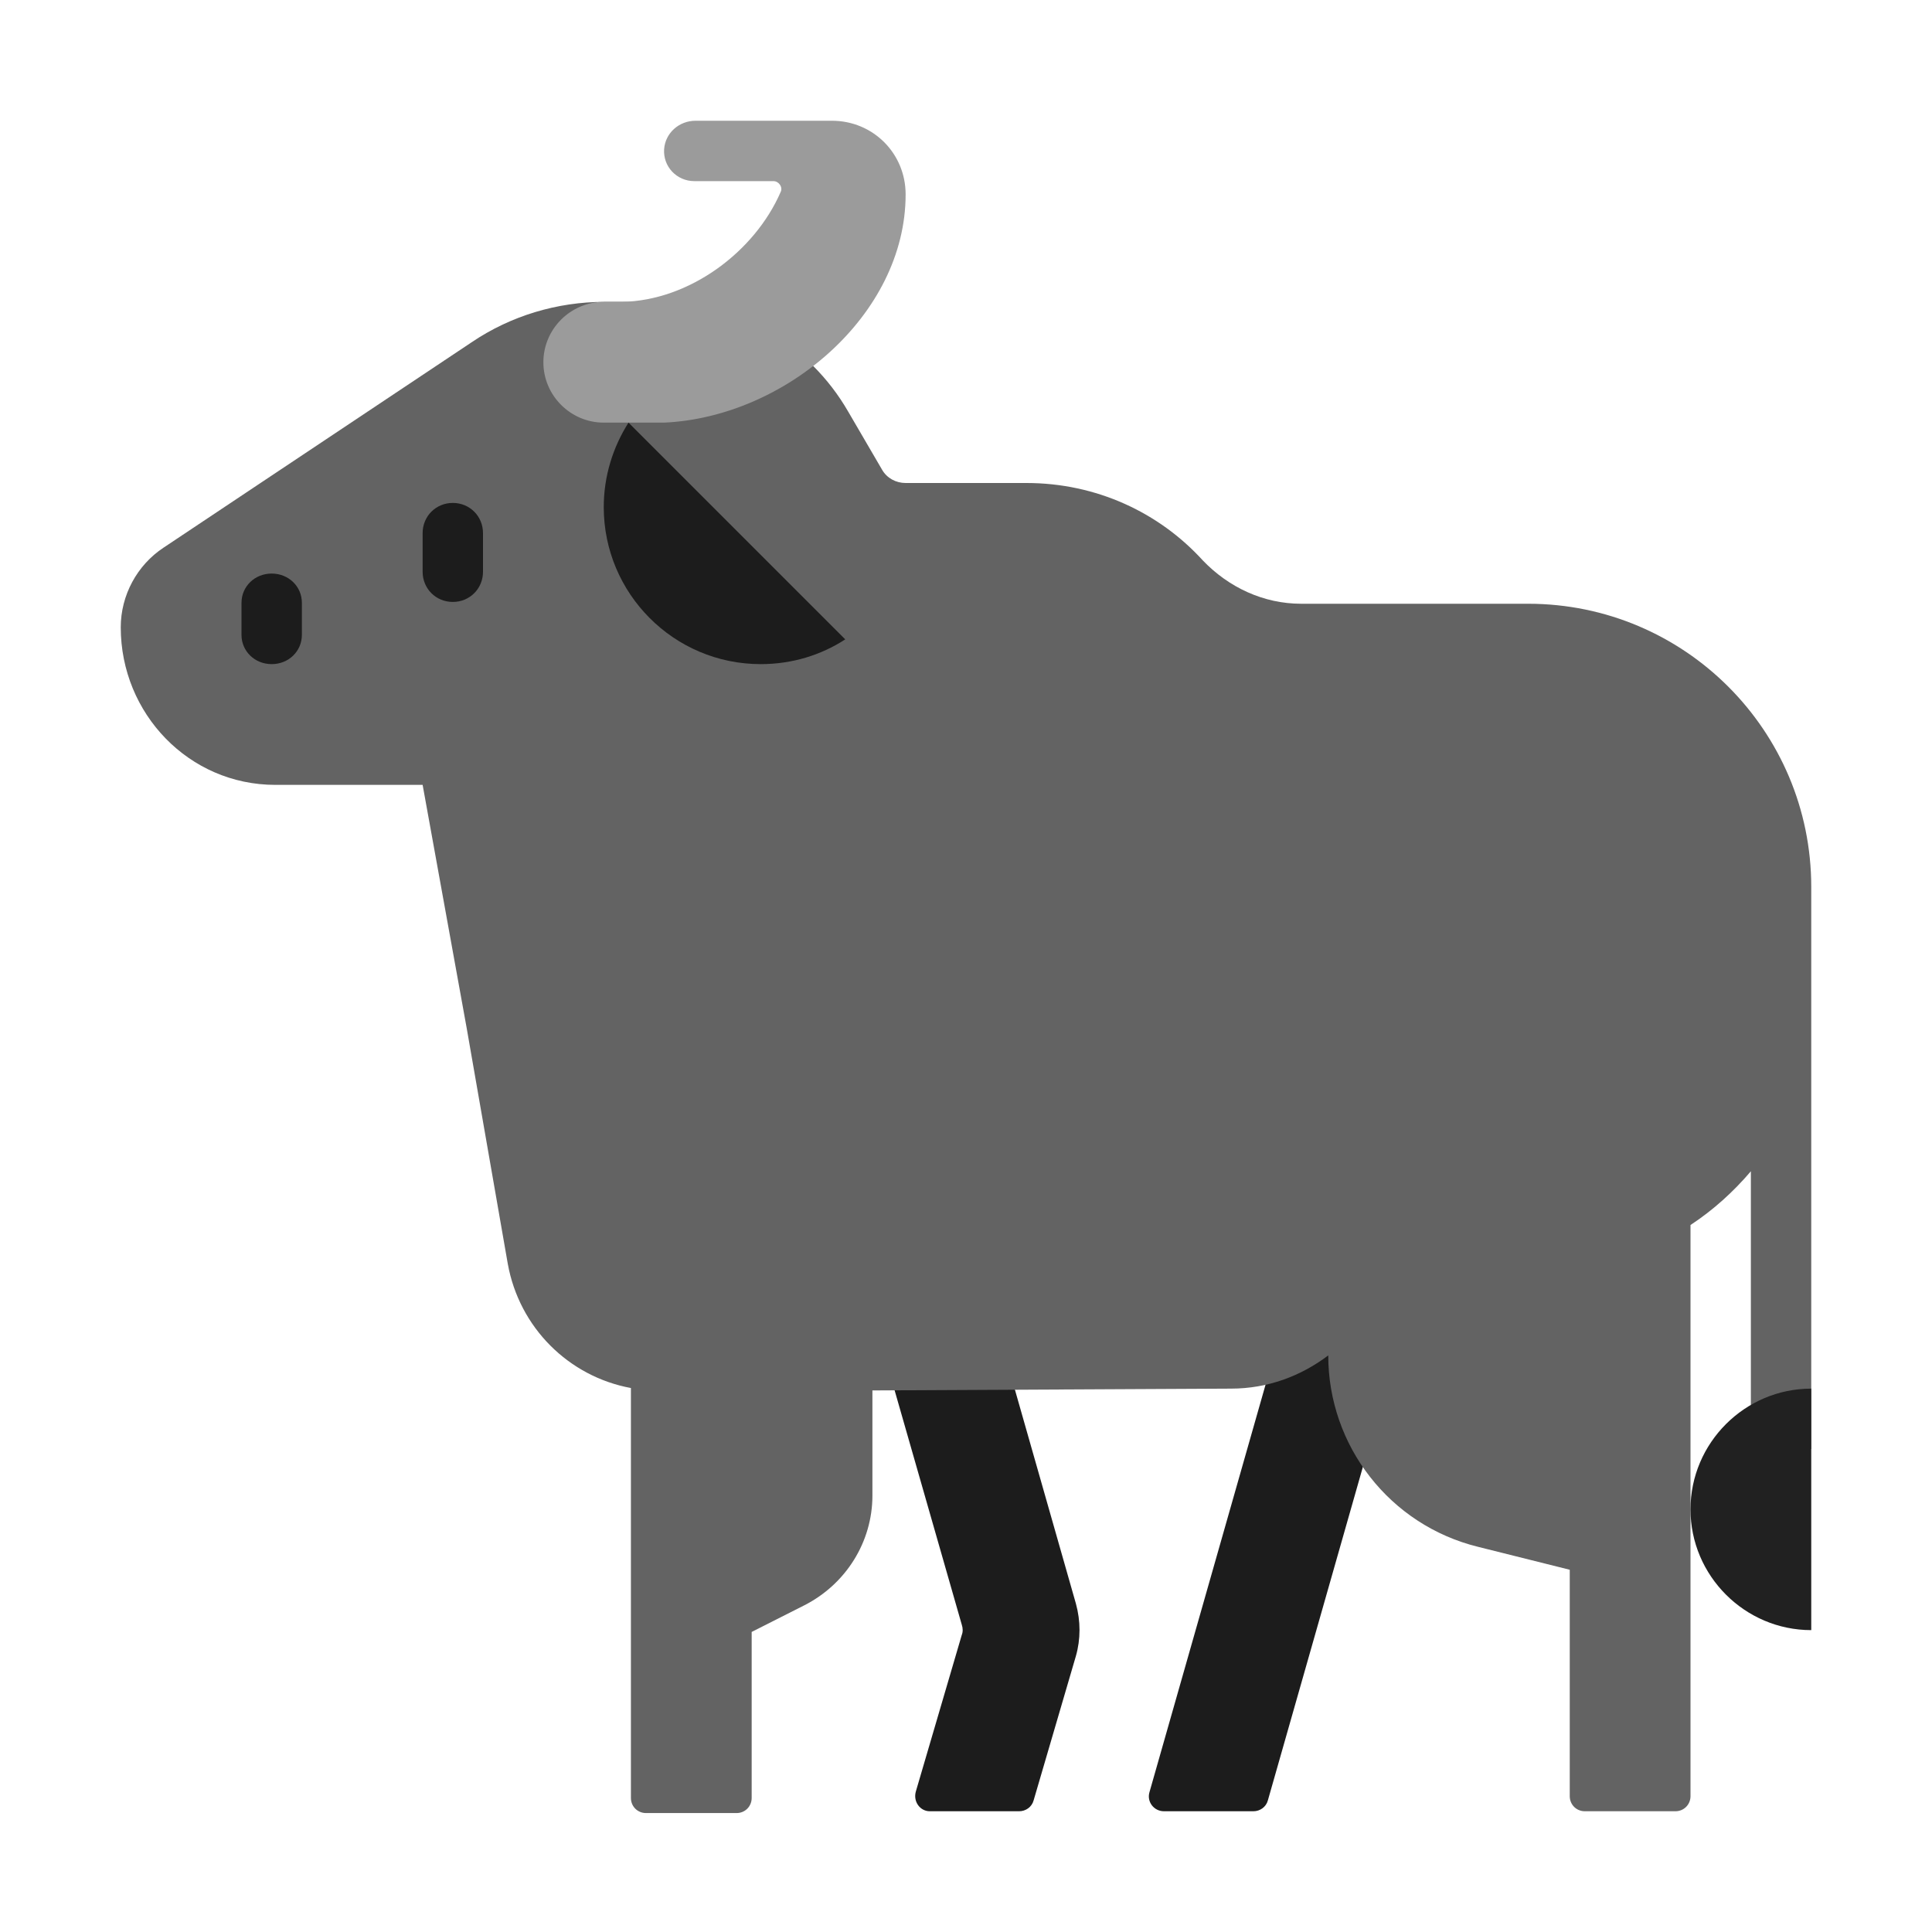
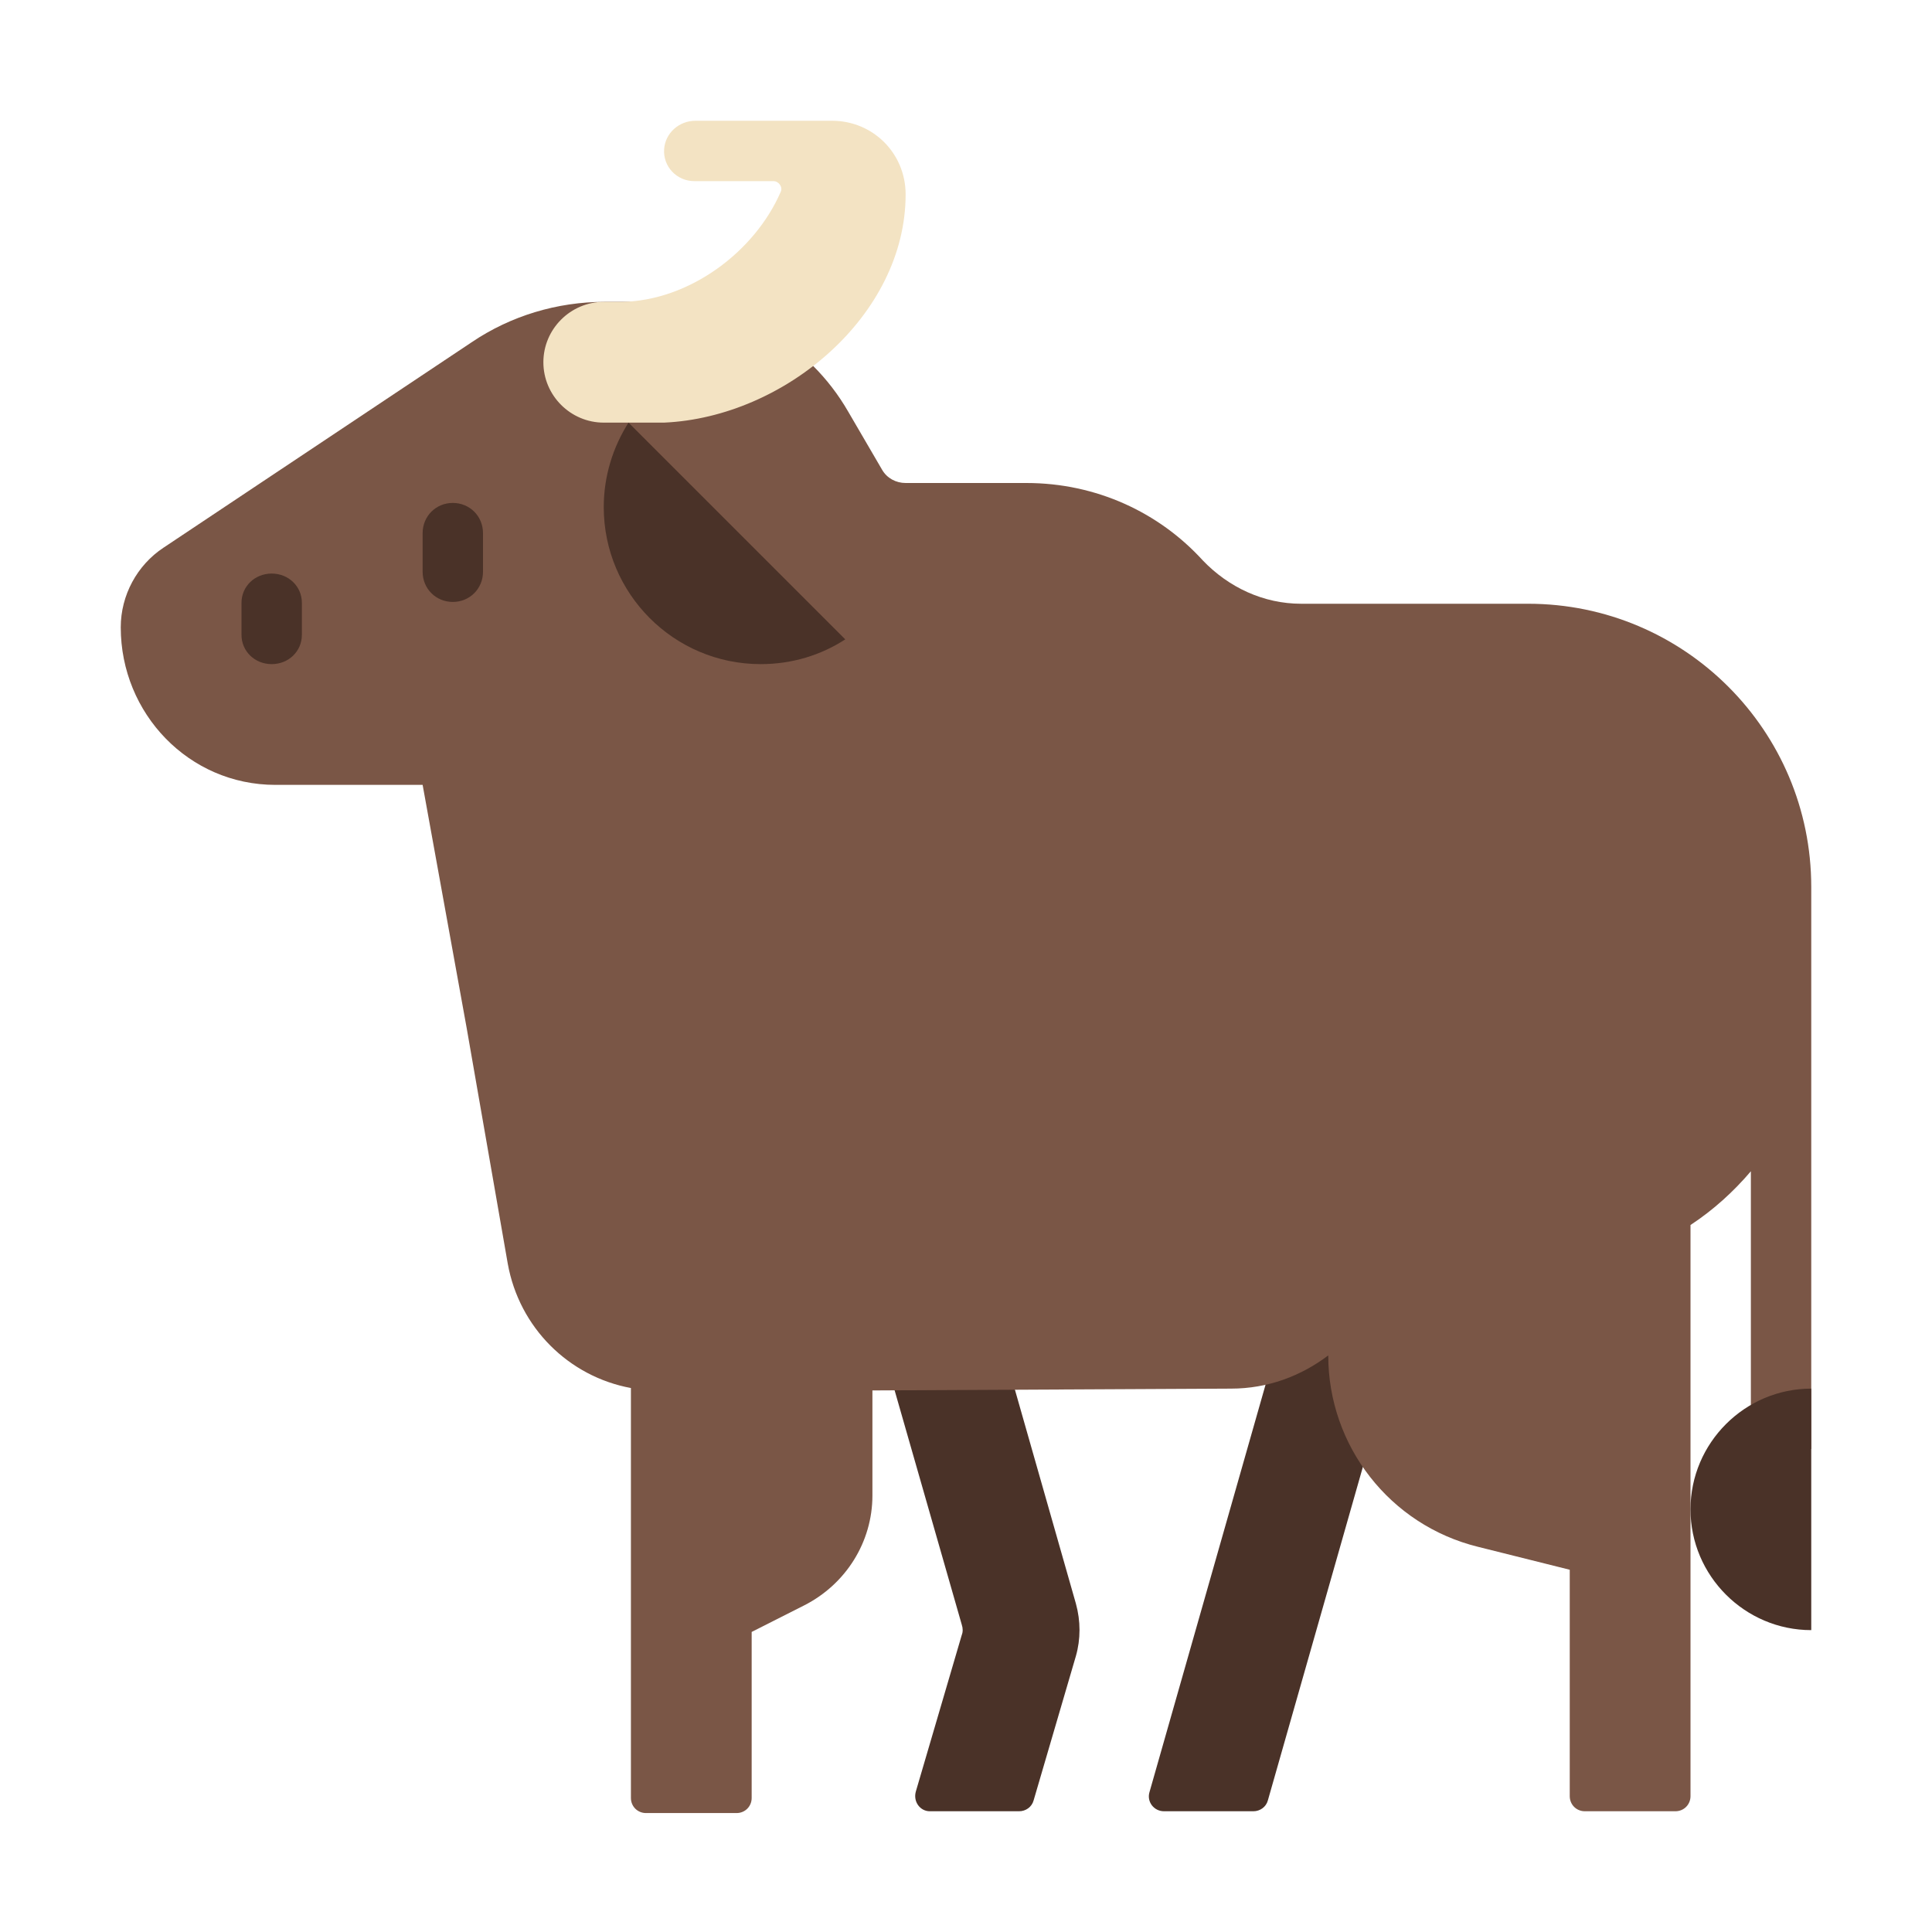
<svg xmlns="http://www.w3.org/2000/svg" width="32" height="32" viewBox="0 0 32 32" fill="none">
-   <path d="M13.95 20H15.95L17.82 26.56C17.9 26.85 17.9 27.15 17.82 27.43L17.12 29.82C17.09 29.93 16.99 30 16.88 30H15.4C15.24 30 15.12 29.84 15.17 29.67L15.93 27.08C15.95 27.03 15.95 26.97 15.93 26.91L13.95 20Z" fill="#1C1C1C" />
-   <path d="M19.28 30H20.76C20.87 30 20.97 29.93 21 29.82L23.47 21.15H21.47L19.04 29.68C18.99 29.84 19.11 30 19.28 30Z" fill="#1C1C1C" />
-   <path d="M25.31 10H21.55C20.93 10 20.35 9.73 19.92 9.28C19.2 8.49 18.16 8 17 8H15C14.84 8 14.69 7.92 14.61 7.78L14.05 6.82C13.4 5.69 12.2 5 10.9 5H10.01C9.23 5 8.46 5.23 7.81 5.67L2.71 9.07C2.27 9.36 2 9.86 2 10.39C2 11.82 3.13 13 4.56 13H7L7.73 17.03L8.41 20.93C8.6 21.99 9.42 22.8 10.45 22.99V29.78C10.45 29.92 10.56 30.03 10.7 30.03H12.2C12.34 30.03 12.45 29.92 12.45 29.78V27.03L13.32 26.59C14.01 26.24 14.45 25.54 14.45 24.77V23.03L20.39 23C21 23 21.55 22.79 22 22.45C22 23.95 23.02 25.26 24.48 25.62L26 26V29.75C26 29.89 26.11 30 26.25 30H27.75C27.89 30 28 29.89 28 29.75V26V21V20.29C28.38 20.04 28.71 19.74 29 19.4V24H30V14.69C30 12.1 27.9 10 25.31 10Z" fill="#636363" />
-   <path d="M30 27V23C28.9 23 28 23.9 28 25C28 26.1 28.9 27 30 27Z" fill="#212121" />
-   <path d="M13.78 2H11.52C11.25 2 11.02 2.2 11 2.47C10.98 2.76 11.21 3 11.5 3H12.81C12.9 3 12.97 3.1 12.93 3.18C12.5 4.17 11.42 4.98 10.3 5H10C9.45 5 9 5.45 9 6C9 6.55 9.45 7 10 7H10.77C10.83 7 10.9 7 11 7C13 6.91 15 5.22 15 3.22C15 2.54 14.46 2 13.78 2Z" fill="#9B9B9B" />
-   <path d="M10.41 7C10.15 7.41 10 7.89 10 8.4C10 9.83 11.16 11 12.6 11C13.12 11 13.6 10.85 14 10.59L10.41 7Z" fill="#1C1C1C" />
-   <path d="M4.5 11C4.22 11 4 10.787 4 10.516V9.984C4 9.713 4.22 9.5 4.5 9.5C4.78 9.5 5 9.713 5 9.984V10.516C5 10.787 4.78 11 4.5 11Z" fill="#1C1C1C" />
-   <path d="M7 9.47C7 9.75 7.22 9.97 7.5 9.97C7.78 9.97 8 9.75 8 9.47V8.83C8 8.55 7.78 8.33 7.5 8.33C7.22 8.33 7 8.55 7 8.83V9.47Z" fill="#1C1C1C" />
+   <path d="M13.95 20H15.95L17.82 26.56C17.9 26.85 17.9 27.15 17.82 27.43L17.12 29.82C17.09 29.93 16.99 30 16.88 30H15.4C15.24 30 15.12 29.84 15.17 29.67L15.93 27.08C15.95 27.03 15.95 26.97 15.93 26.91L13.95 20Z" fill="#4A3228" />
+   <path d="M19.28 30H20.76C20.87 30 20.97 29.93 21 29.82L23.47 21.15H21.47L19.04 29.68C18.99 29.84 19.11 30 19.28 30Z" fill="#4A3228" />
+   <path d="M25.31 10H21.55C20.93 10 20.35 9.73 19.92 9.28C19.2 8.49 18.16 8 17 8H15C14.84 8 14.69 7.92 14.61 7.78L14.05 6.82C13.4 5.69 12.2 5 10.9 5H10.01C9.23 5 8.46 5.23 7.81 5.67L2.71 9.07C2.27 9.36 2 9.86 2 10.39C2 11.82 3.13 13 4.56 13H7L7.73 17.03L8.41 20.93C8.6 21.99 9.42 22.8 10.45 22.99V29.78C10.45 29.92 10.56 30.03 10.7 30.03H12.2C12.34 30.03 12.45 29.92 12.45 29.78V27.03L13.32 26.59C14.01 26.24 14.45 25.54 14.45 24.77V23.03L20.39 23C21 23 21.55 22.79 22 22.45C22 23.95 23.02 25.26 24.48 25.62L26 26V29.75C26 29.89 26.11 30 26.25 30H27.75C27.89 30 28 29.89 28 29.75V26V21V20.29C28.38 20.04 28.71 19.74 29 19.4V24H30V14.69C30 12.1 27.9 10 25.31 10Z" fill="#7A5646" />
+   <path d="M30 27V23C28.9 23 28 23.9 28 25C28 26.1 28.9 27 30 27Z" fill="#4A3228" />
+   <path d="M13.78 2H11.52C11.25 2 11.02 2.2 11 2.47C10.98 2.76 11.21 3 11.5 3H12.81C12.9 3 12.97 3.1 12.93 3.18C12.5 4.17 11.42 4.98 10.3 5H10C9.45 5 9 5.45 9 6C9 6.55 9.45 7 10 7H10.77C10.83 7 10.9 7 11 7C13 6.91 15 5.22 15 3.22C15 2.54 14.46 2 13.78 2Z" fill="#F3E3C3" />
+   <path d="M10.41 7C10.15 7.41 10 7.89 10 8.4C10 9.83 11.16 11 12.6 11C13.12 11 13.6 10.85 14 10.59L10.41 7Z" fill="#4A3228" />
+   <path d="M4.5 11C4.22 11 4 10.787 4 10.516V9.984C4 9.713 4.22 9.5 4.5 9.5C4.78 9.5 5 9.713 5 9.984V10.516C5 10.787 4.78 11 4.5 11Z" fill="#4A3228" />
+   <path d="M7 9.47C7 9.75 7.22 9.97 7.5 9.97C7.78 9.97 8 9.75 8 9.47V8.83C8 8.55 7.78 8.33 7.5 8.33C7.22 8.33 7 8.55 7 8.83V9.47Z" fill="#4A3228" />
</svg>
